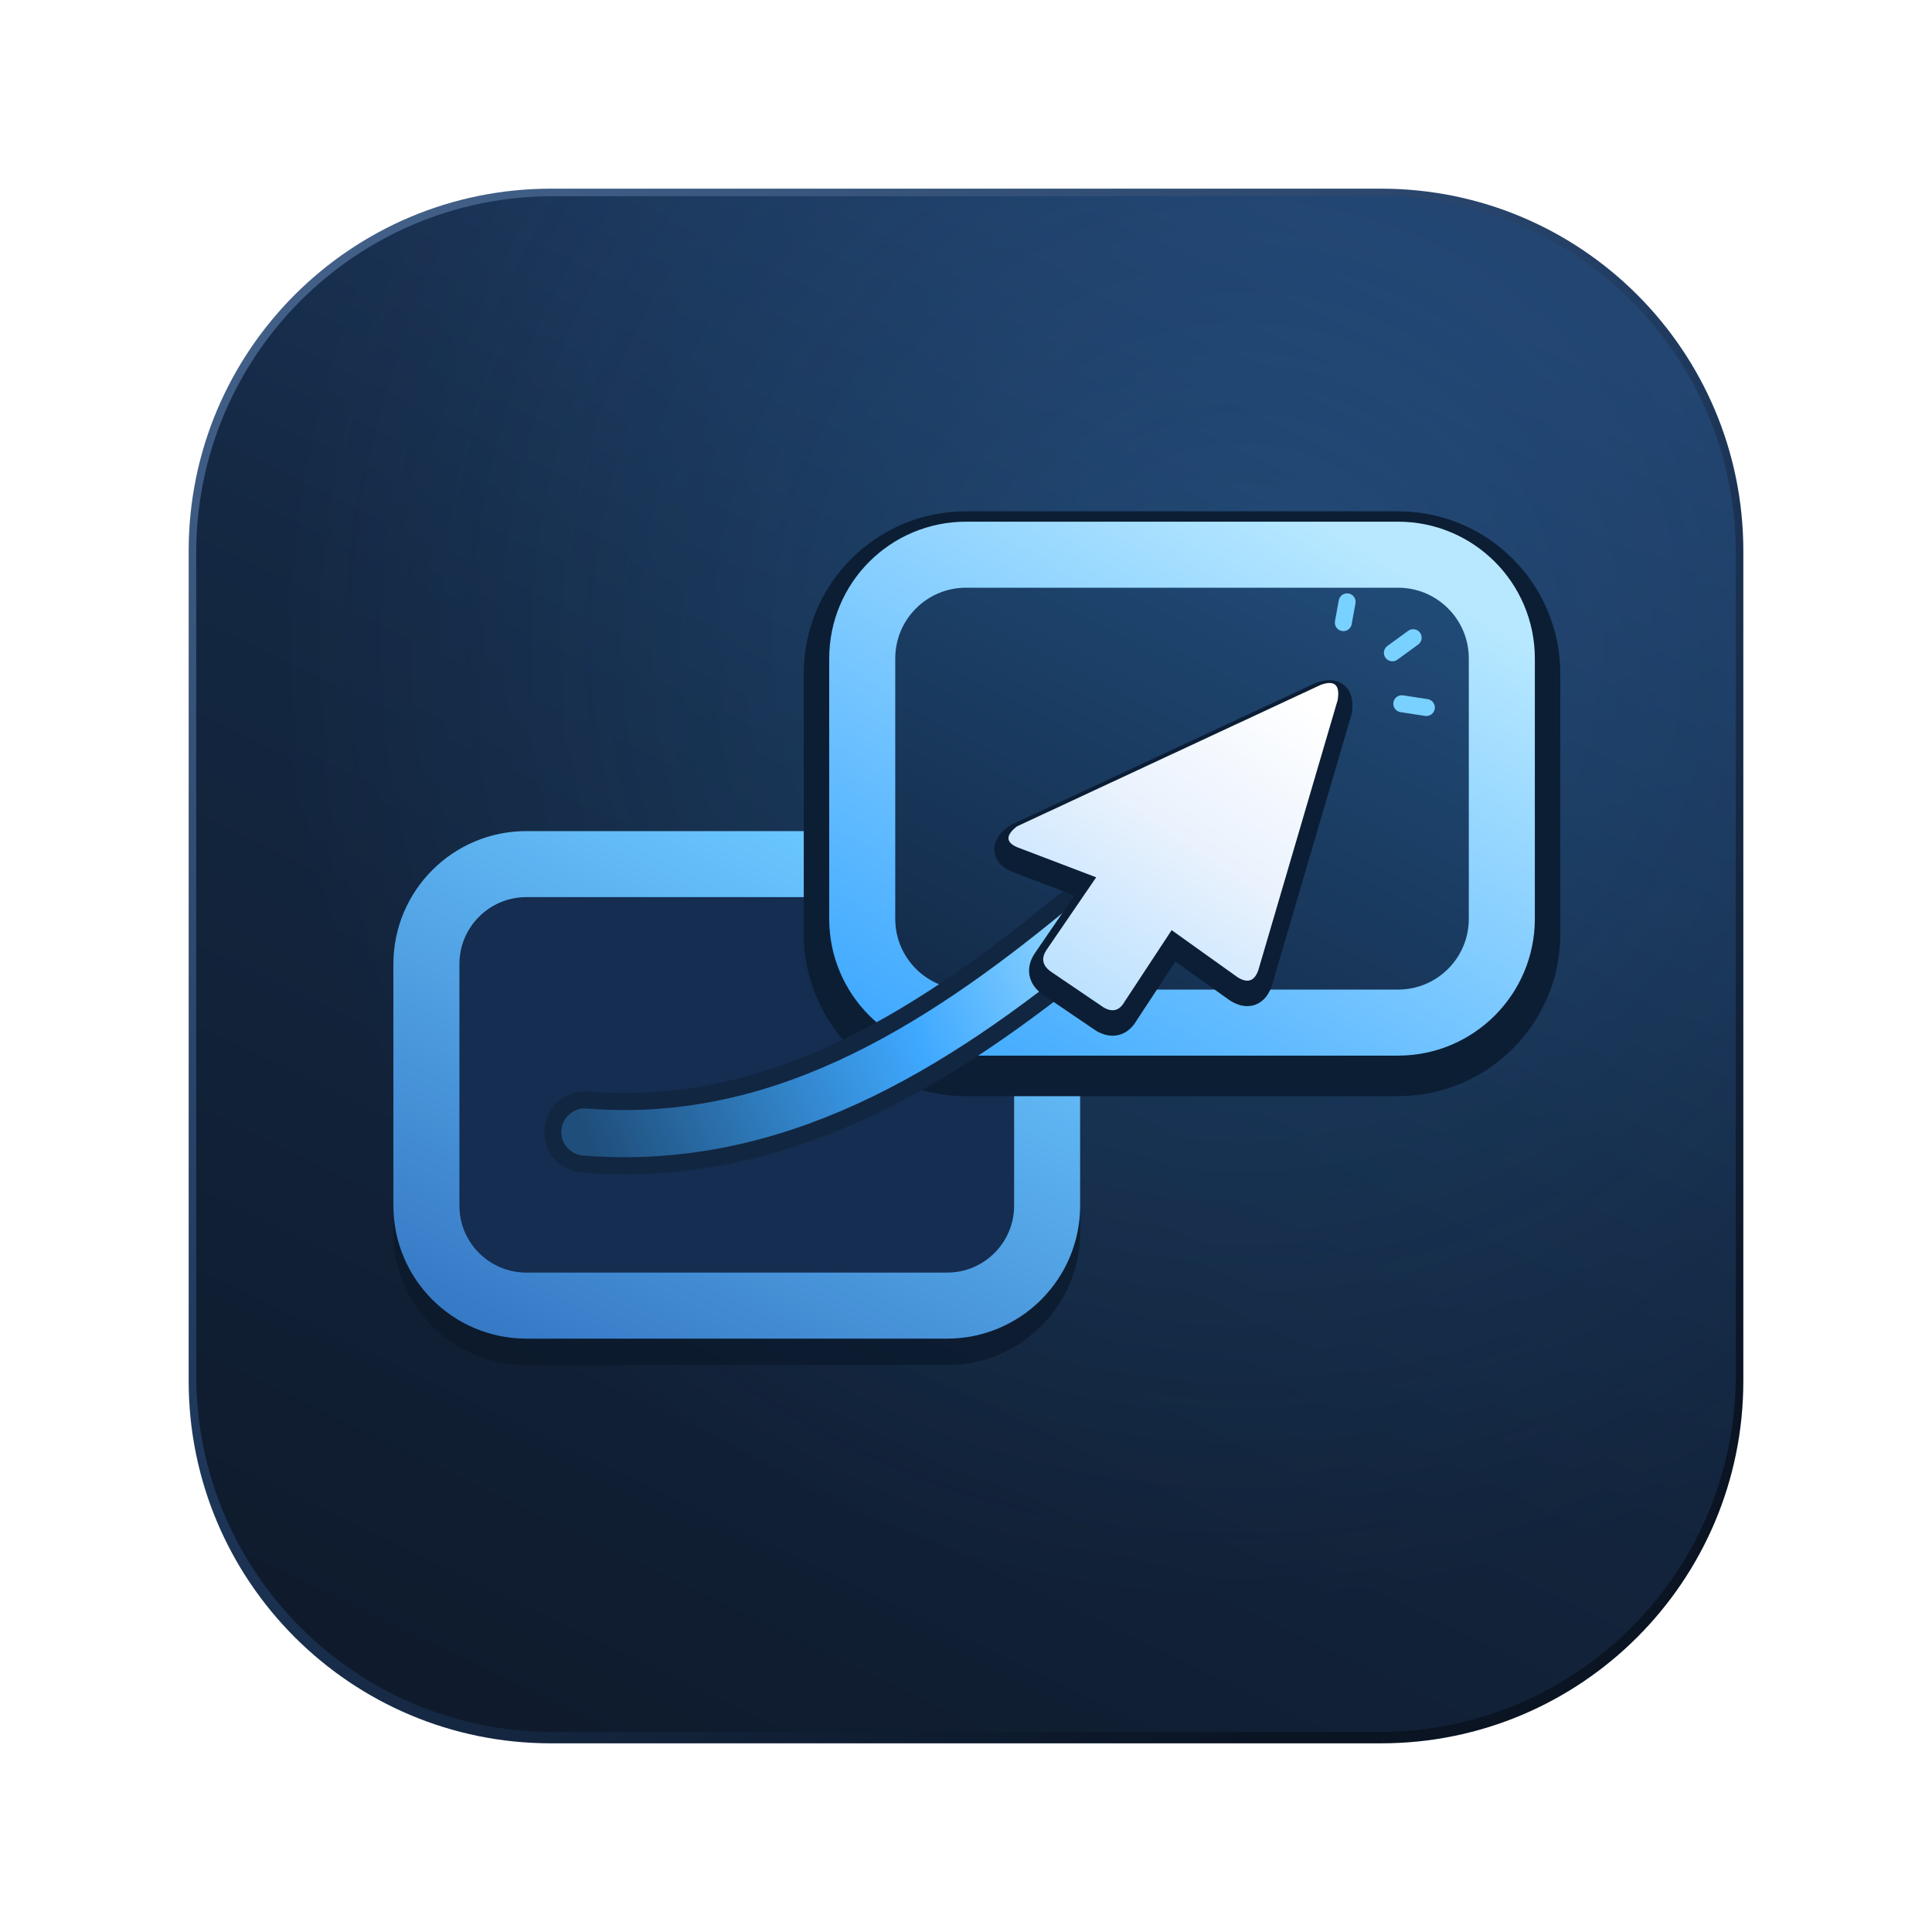
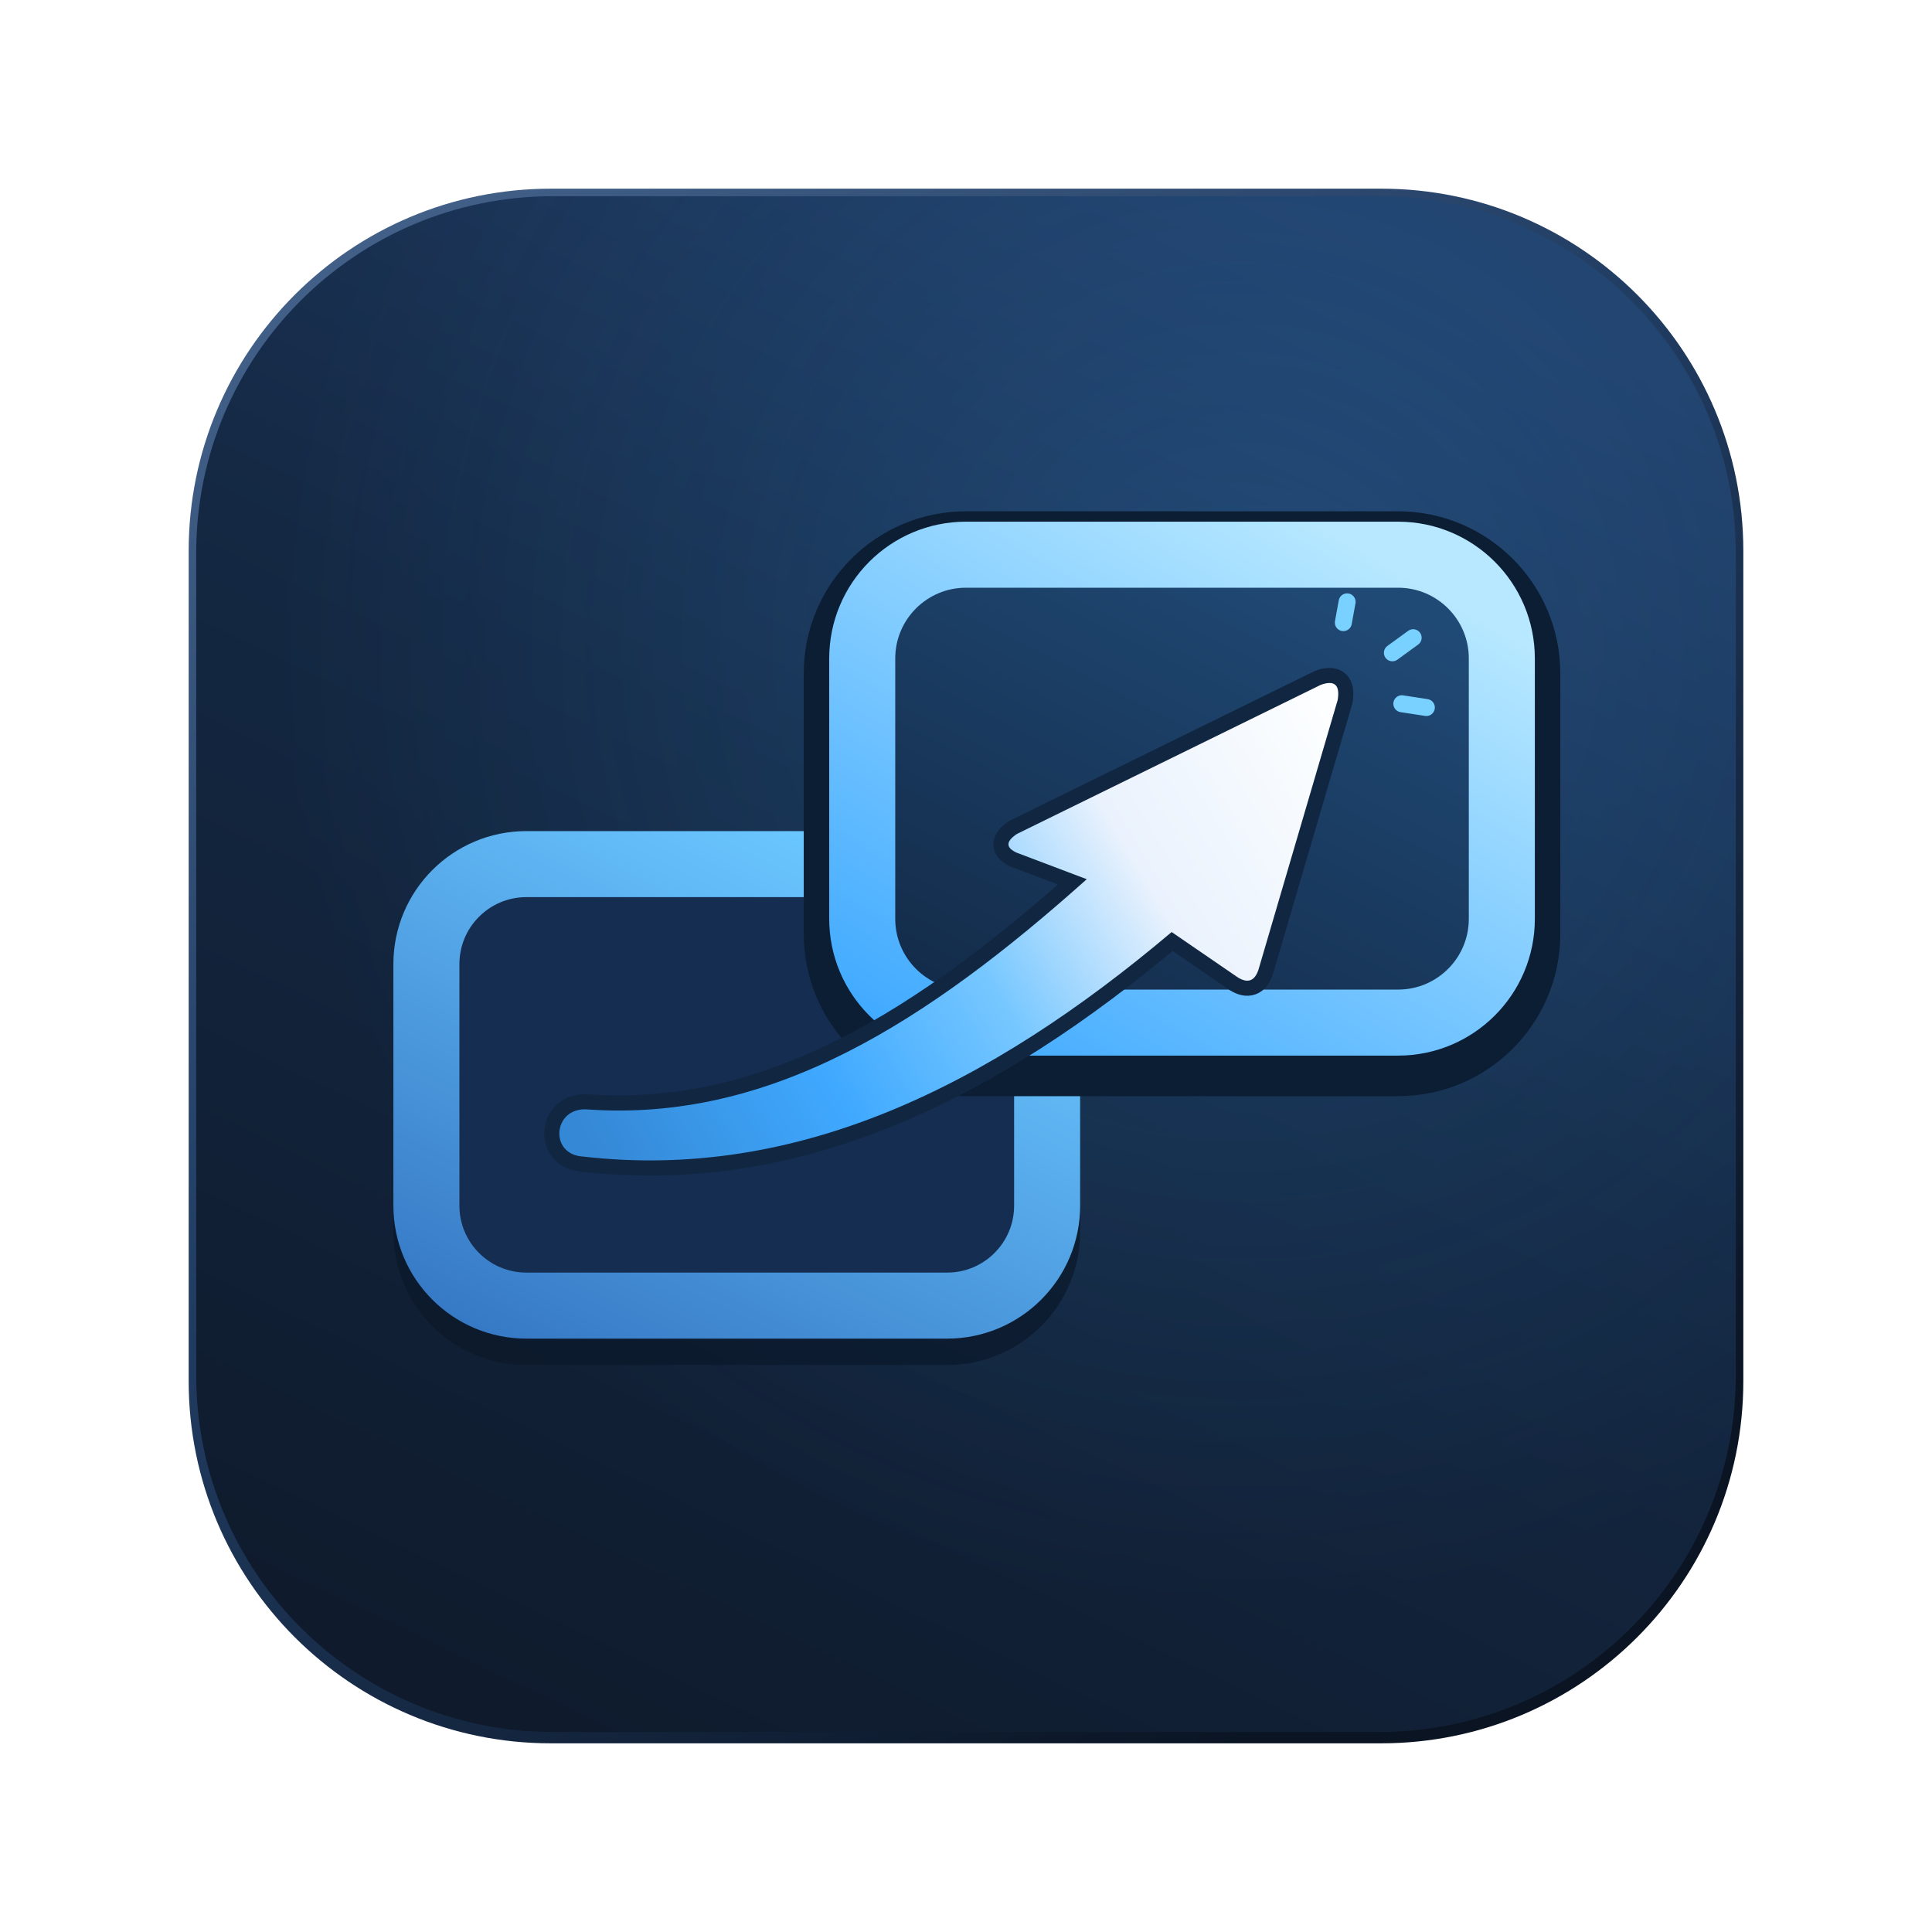
- <svg xmlns="http://www.w3.org/2000/svg" xmlns:xlink="http://www.w3.org/1999/xlink" width="1024" height="1024" viewBox="0 0 1024 1024" role="img" aria-labelledby="title">
+ <svg xmlns="http://www.w3.org/2000/svg" width="1024" height="1024" viewBox="0 0 1024 1024" role="img" aria-labelledby="title">
  <defs>
    <linearGradient id="rim" x1="0" y1="0" x2="0.7" y2="1">
      <stop stop-color="#47658E" />
      <stop offset=".5" stop-color="#203B60" />
      <stop offset="1" stop-color="#0A1423" />
    </linearGradient>
    <linearGradient id="tile" x1=".24" y1="1" x2=".72" y2="0">
      <stop stop-color="#0F1B2D" />
      <stop offset=".56" stop-color="#142843" />
      <stop offset="1" stop-color="#1F3B63" />
    </linearGradient>
    <radialGradient id="light" cx=".68" cy=".29" r=".63">
      <stop stop-color="#3FA9FF" stop-opacity=".19" />
      <stop offset="1" stop-color="#3FA9FF" stop-opacity="0" />
    </radialGradient>
    <linearGradient id="source" x1="0" y1="1" x2=".7" y2="0">
      <stop stop-color="#3679C5" />
      <stop offset="1" stop-color="#6AC6FF" />
    </linearGradient>
    <linearGradient id="target" x1="0" y1="1" x2=".8" y2="0">
      <stop stop-color="#3FA9FF" />
      <stop offset="1" stop-color="#B7E8FF" />
    </linearGradient>
    <linearGradient id="glass" x1="0" y1="1" x2=".7" y2="0">
      <stop stop-color="#122845" />
      <stop offset="1" stop-color="#204A76" />
    </linearGradient>
-     <linearGradient id="pointer" x1=".15" y1="1" x2=".82" y2="0">
-       <stop stop-color="#B6DFFF" />
-       <stop offset=".55" stop-color="#EAF2FD" />
-       <stop offset="1" stop-color="#FFF" />
+     <linearGradient id="handoff" gradientUnits="userSpaceOnUse" x1="310" y1="602" x2="698" y2="370">
+       <stop stop-color="#3588D5" />
+       <stop offset=".28" stop-color="#3FA9FF" />
+       <stop offset=".50" stop-color="#76C7FF" />
+       <stop offset=".72" stop-color="#EAF2FD" />
+       <stop offset="1" stop-color="#FCFEFF" />
    </linearGradient>
-     <linearGradient id="trail" gradientUnits="userSpaceOnUse" x1="310" y1="603" x2="589" y2="479">
-       <stop stop-color="#3FA9FF" stop-opacity=".30" />
-       <stop offset=".6" stop-color="#3FA9FF" />
-       <stop offset="1" stop-color="#A4E0FF" />
-     </linearGradient>
-     <path id="cursor" d="M700 363Q711 359 709 371L667 514Q664 523 656 518L621 493L596 531Q592 538 585 534L557 515Q550 510 555 503L581 465L539 449Q530 445 539 438Z" />
  </defs>
  <rect x="100" y="100" width="824" height="824" rx="192" fill="url(#rim)" />
  <rect x="104" y="104" width="816" height="814" rx="189" fill="url(#tile)" />
  <rect x="104" y="104" width="816" height="814" rx="189" fill="url(#light)" />
  <g stroke-linejoin="round">
    <rect x="226" y="472" width="329" height="234" rx="53" fill="#0A1729" stroke="#0A1729" stroke-width="35" opacity=".72" />
    <rect x="226" y="458" width="329" height="234" rx="53" fill="#142D50" stroke="url(#source)" stroke-width="35" />
    <rect x="457" y="302" width="339" height="248" rx="55" fill="#0C1E34" stroke="#0C1E34" stroke-width="62" />
    <rect x="457" y="294" width="339" height="248" rx="55" fill="url(#glass)" stroke="url(#target)" stroke-width="35" />
  </g>
-   <g fill="none" stroke-linecap="round">
-     <path d="M310 600C410 608 493 558 573 492" stroke="#112641" stroke-width="43" />
-     <path d="M310 600C410 608 493 558 573 492" stroke="url(#trail)" stroke-width="25" />
-     <path d="M712 330L714 319M738 346L749 338M743 373L756 375" stroke="#79D1FF" stroke-width="9" />
-   </g>
-   <use href="#cursor" xlink:href="#cursor" fill="#0B1E35" stroke="#0B1E35" stroke-linejoin="round" stroke-width="15" transform="translate(0 6)" />
-   <use href="#cursor" xlink:href="#cursor" fill="url(#pointer)" />
+   <path d="M311 588C409 595 492 541 576 466L539 452Q530 448 539 442L700 363Q711 359 709 371L667 514Q664 523 656 518L621 494C524 576 422 626 309 613C291 612 293 587 311 588Z" fill="url(#handoff)" stroke="#112641" stroke-width="16" stroke-linejoin="round" paint-order="stroke fill" />
+   <path d="M712 330L714 319M738 346L749 338M743 373L756 375" fill="none" stroke="#79D1FF" stroke-width="9" stroke-linecap="round" />
</svg>
